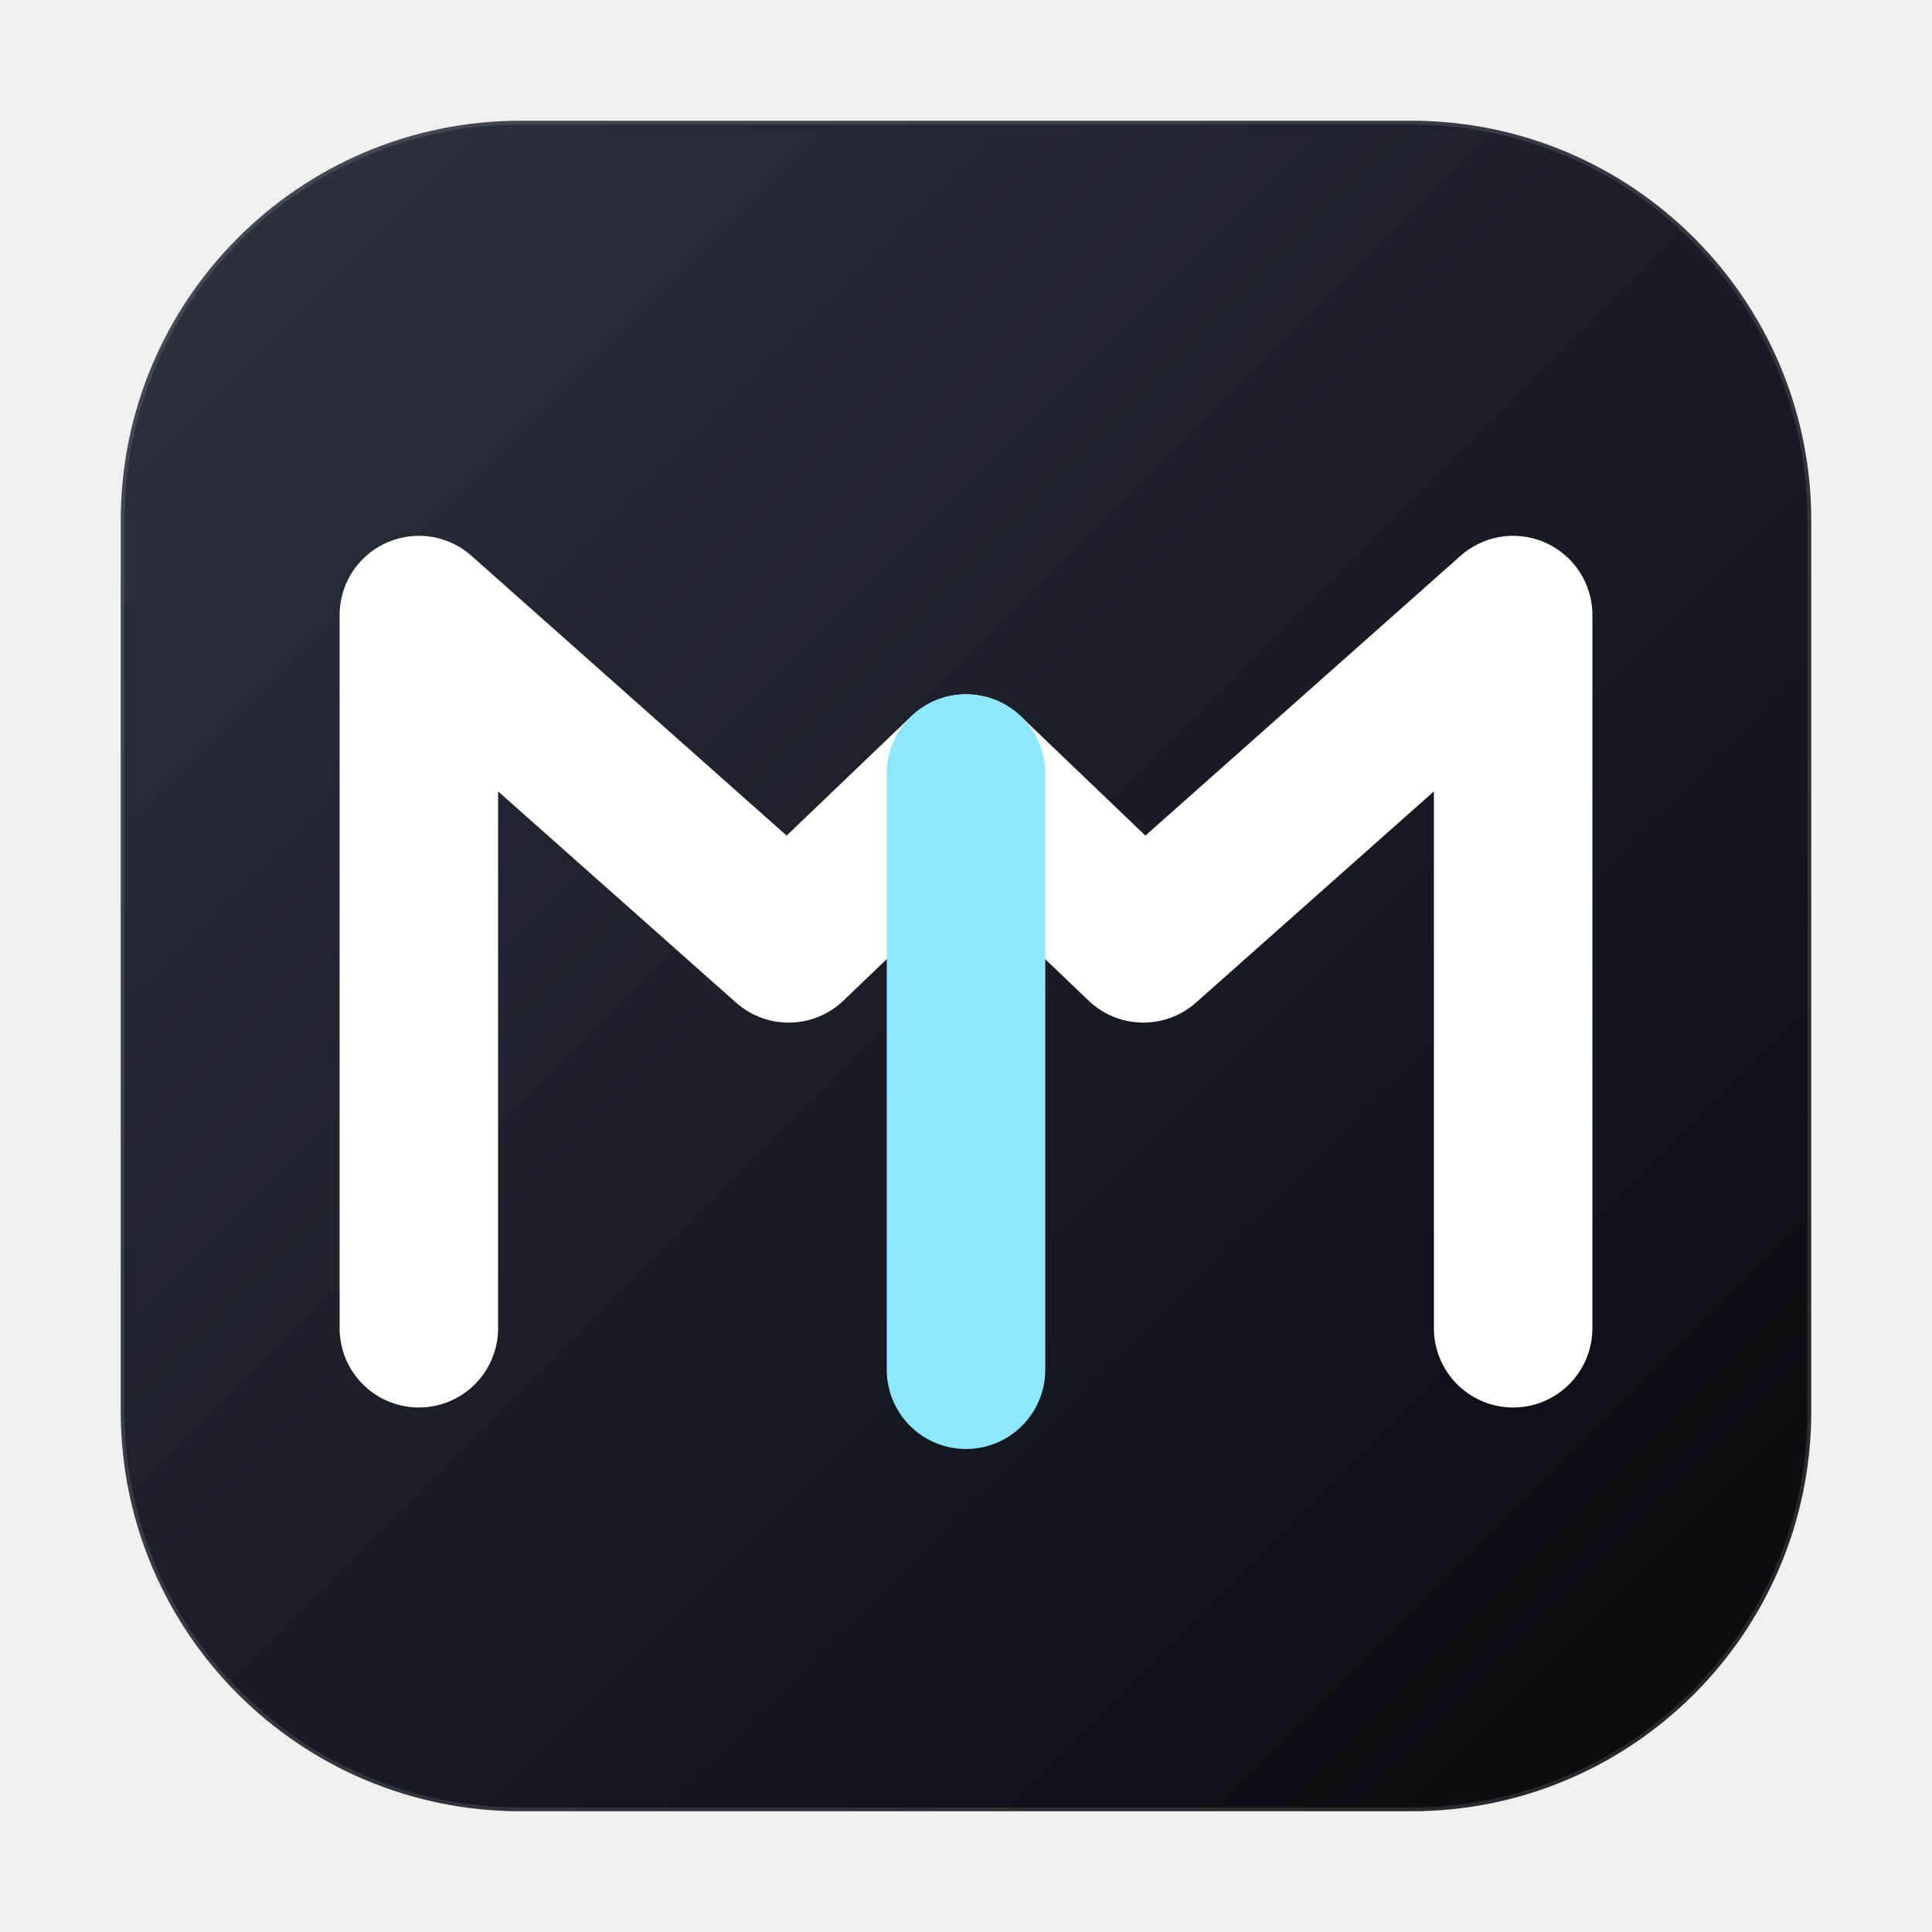
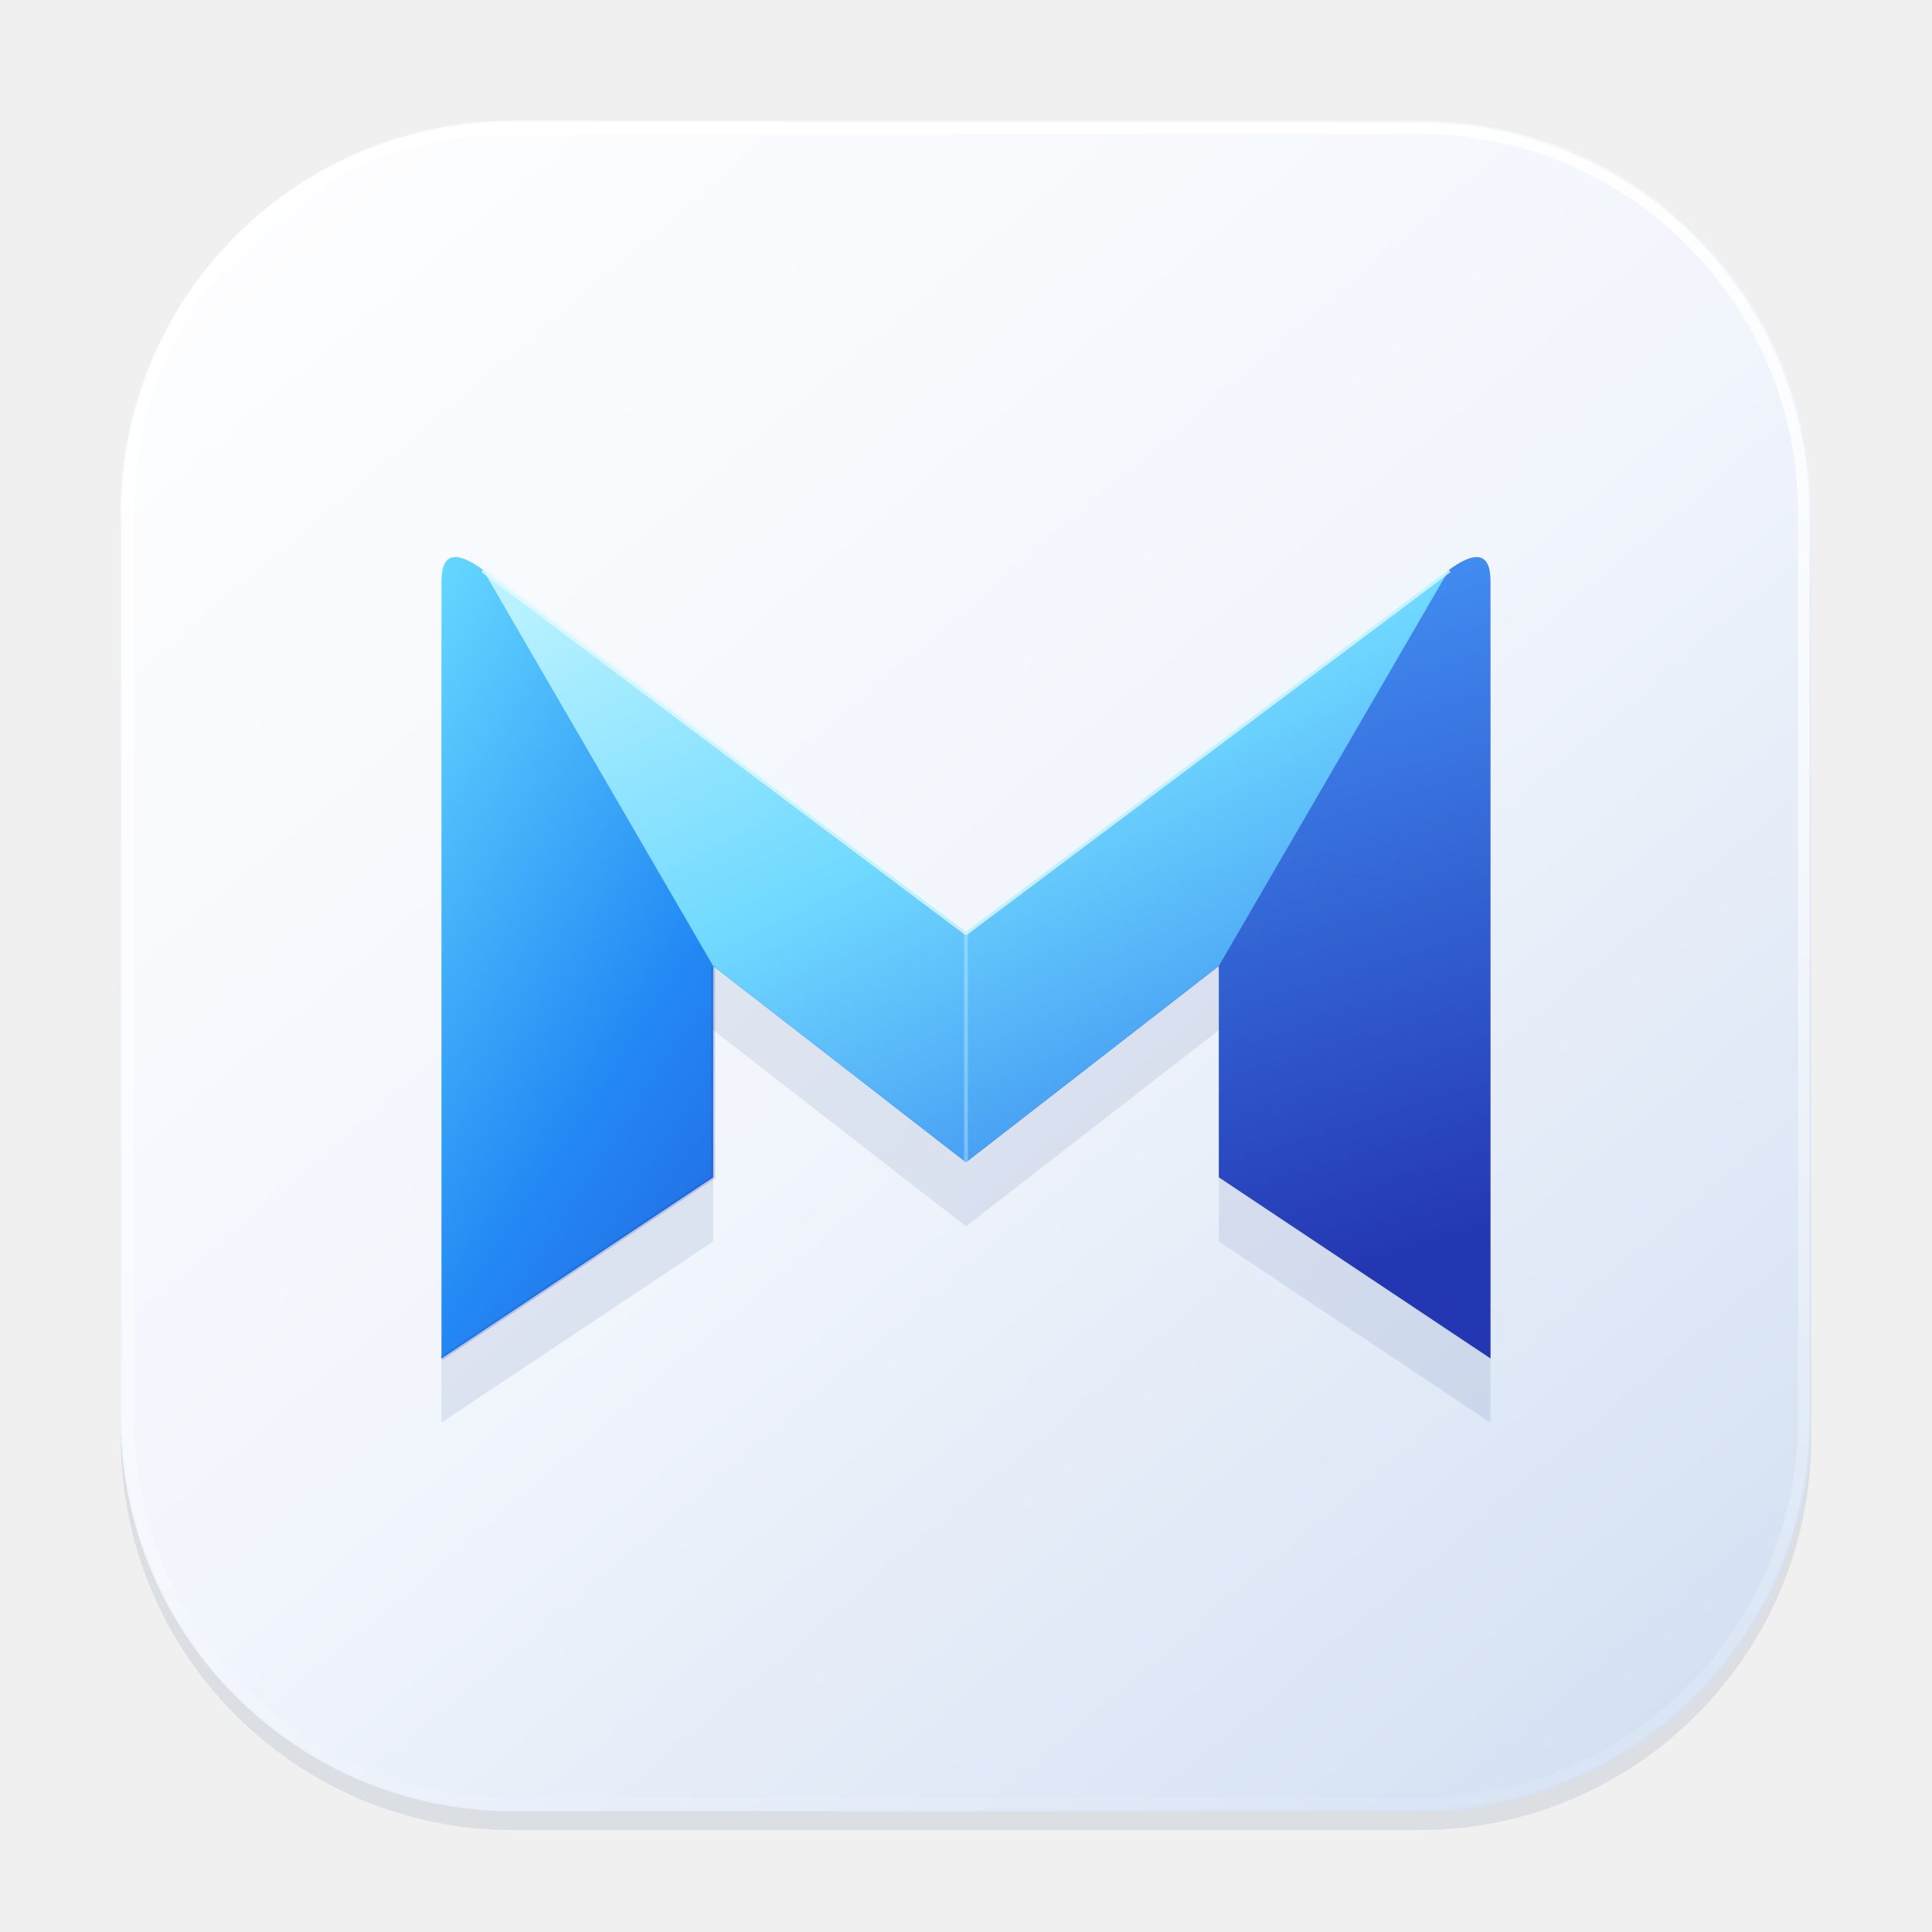
<svg xmlns="http://www.w3.org/2000/svg" width="1024" height="1024" viewBox="0 0 1024 1024">
  <defs>
-     <linearGradient id="surface" x1="0" y1="0" x2="1" y2="1">
-       <stop offset="0" stop-color="#2d3440" />
-       <stop offset="0.62" stop-color="#141820" />
-       <stop offset="1" stop-color="#080a0e" />
+     <linearGradient id="surface" x1="0" y1="0" x2="0.85" y2="1">
+       <stop stop-color="#ffffff" />
+       <stop offset="0.55" stop-color="#f1f5fc" />
+       <stop offset="1" stop-color="#d5e1f3" />
+     </linearGradient>
+     <linearGradient id="left" x1="0" y1="0" x2="1" y2="1">
+       <stop stop-color="#65d8ff" />
+       <stop offset="0.48" stop-color="#2389f4" />
+       <stop offset="1" stop-color="#2347c9" />
+     </linearGradient>
+     <linearGradient id="right" x1="0" y1="0" x2="0.2" y2="1">
+       <stop stop-color="#479fff" />
+       <stop offset="1" stop-color="#2437b3" />
+     </linearGradient>
+     <linearGradient id="fold" x1="0" y1="0" x2="0.8" y2="1">
+       <stop stop-color="#c1f5ff" />
+       <stop offset="0.5" stop-color="#70d9ff" />
+       <stop offset="1" stop-color="#3889ef" />
+     </linearGradient>
+     <linearGradient id="edge" x1="0" y1="0" x2="0" y2="1">
+       <stop stop-color="#ffffff" stop-opacity="0.95" />
+       <stop offset="1" stop-color="#ffffff" stop-opacity="0.08" />
    </linearGradient>
  </defs>
-   <rect x="64" y="64" width="896" height="896" rx="212" fill="url(#surface)" />
-   <rect x="65" y="65" width="894" height="894" rx="211" fill="none" stroke="#ffffff" stroke-opacity=".12" stroke-width="2" />
-   <path d="M222 704V326L418 500L512 410L606 500L802 326V704" fill="none" stroke="#ffffff" stroke-width="84" stroke-linecap="round" stroke-linejoin="round" />
-   <path d="M512 410V726" fill="none" stroke="#8de8ff" stroke-width="84" stroke-linecap="round" />
+   <rect x="64" y="74" width="896" height="896" rx="208" fill="#203b6b" opacity="0.10" />
+   <rect x="64" y="64" width="896" height="896" rx="208" fill="url(#surface)" />
+   <rect x="68" y="68" width="888" height="888" rx="204" fill="none" stroke="url(#edge)" stroke-width="6" />
+   <path d="M234 736V324Q234 302 256 318L512 510L768 318Q790 302 790 324V736L646 640V528L512 632L378 528V640Z" fill="#233e85" opacity="0.10" transform="translate(0 18)" />
+   <path d="M234 720V308Q234 286 256 302L512 494V616L378 512V624Z" fill="url(#left)" />
+   <path d="M512 494L768 302Q790 286 790 308V720L646 624V512L512 616Z" fill="url(#right)" />
+   <path d="M256 302L512 494L768 302L646 512L512 616L378 512Z" fill="url(#fold)" />
+   <path d="M256 302L512 494L768 302" fill="none" stroke="#e7fbff" stroke-opacity="0.75" stroke-width="3" stroke-linejoin="round" />
+   <path d="M512 494V616" fill="none" stroke="#d7f7ff" stroke-opacity="0.35" stroke-width="2" />
+   <path d="M234 720L378 624V512" fill="none" stroke="#123aaf" stroke-opacity="0.20" stroke-width="2" />
</svg>
